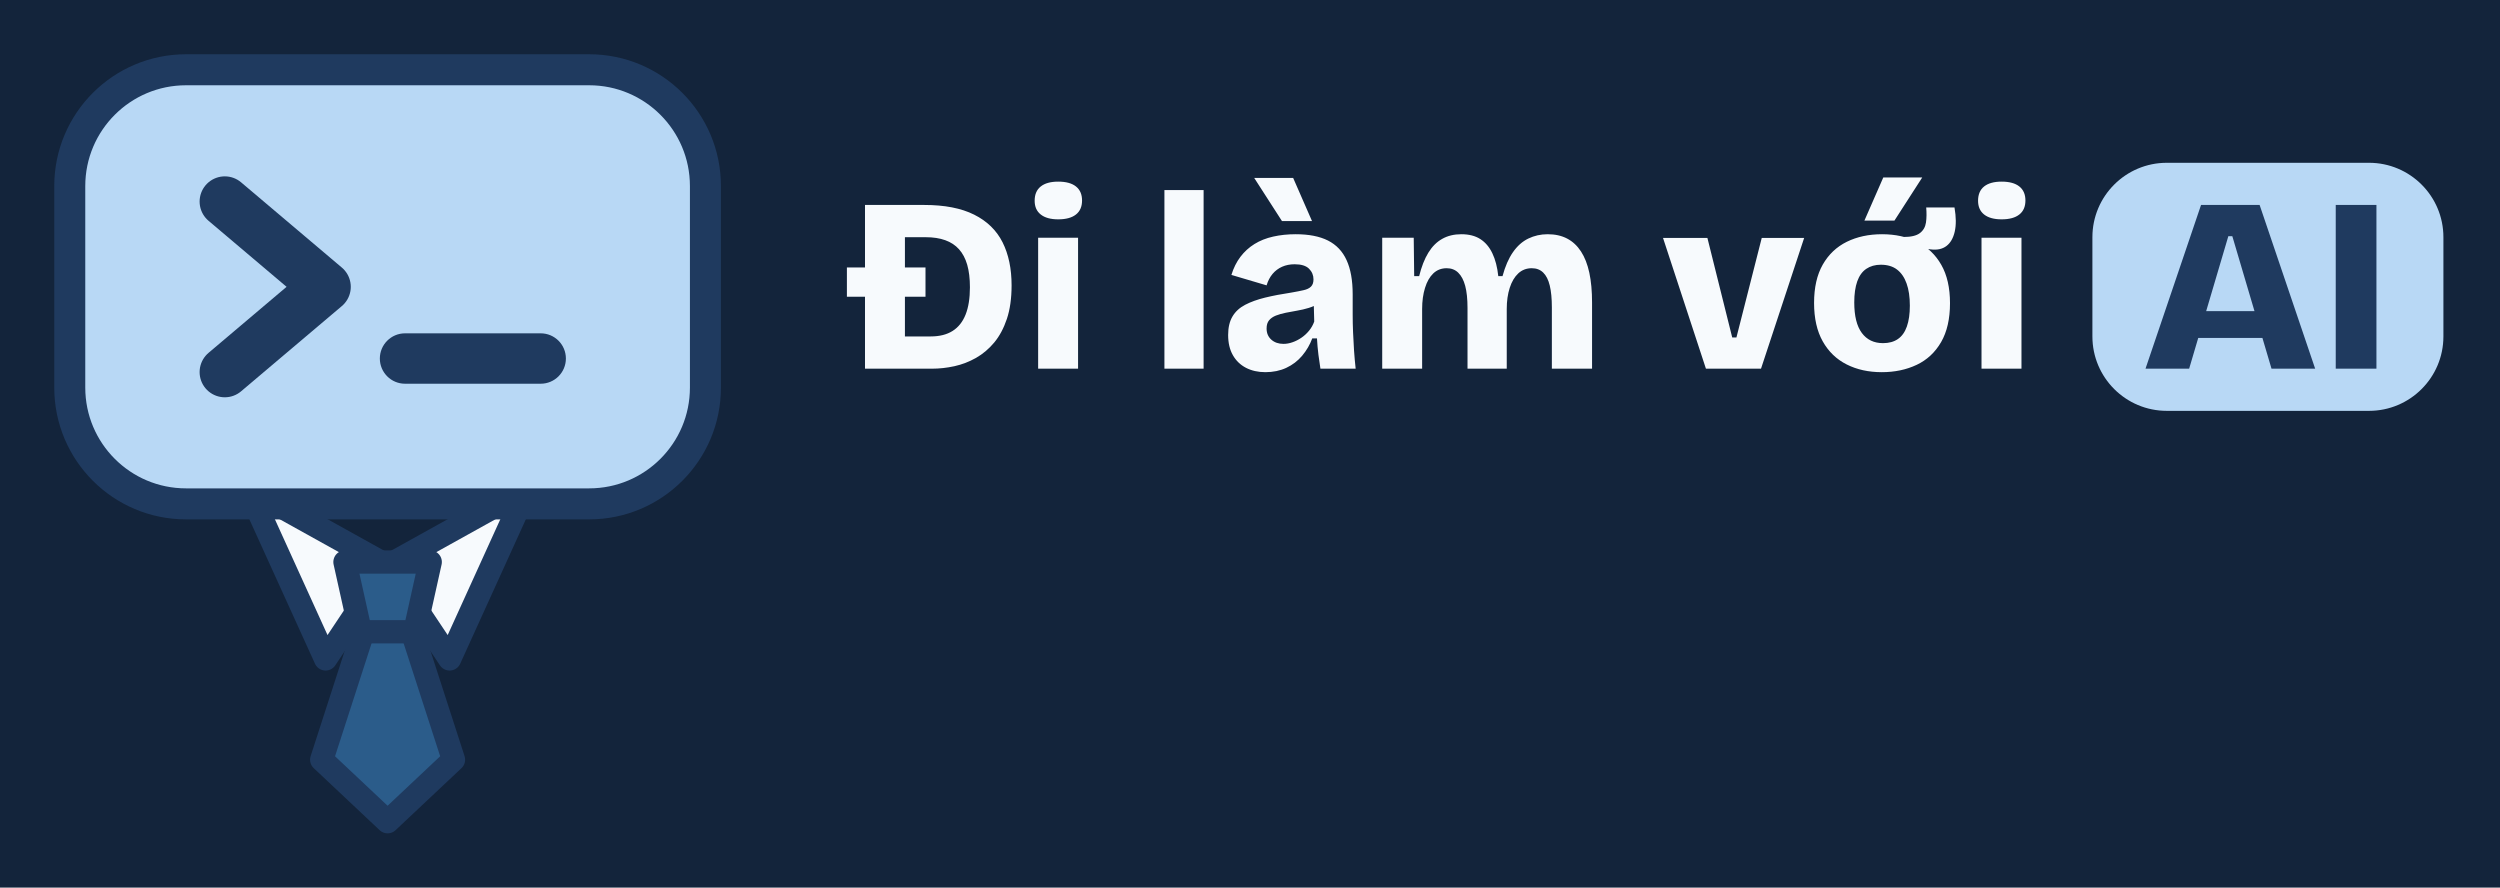
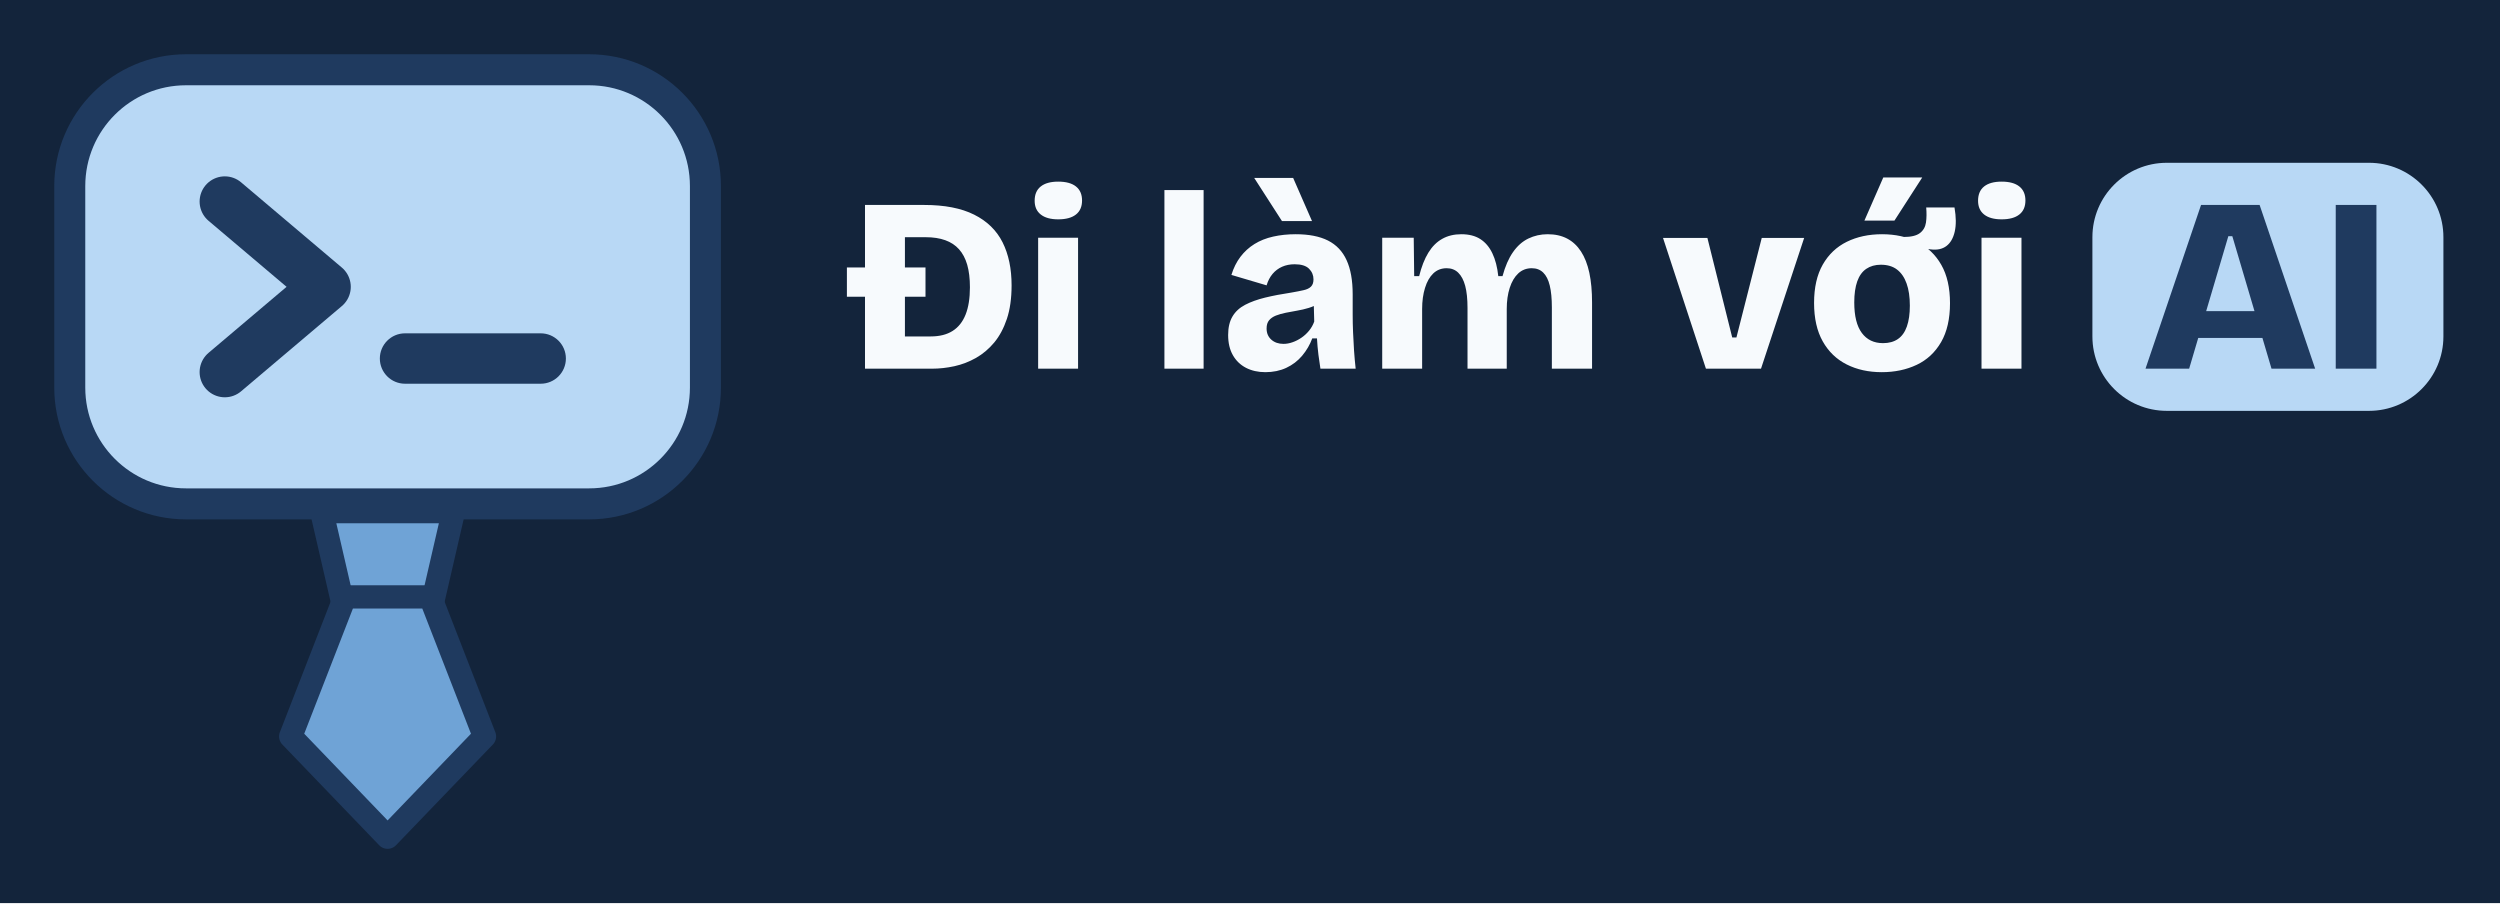
- <svg xmlns="http://www.w3.org/2000/svg" viewBox="0 0 645 229" width="645" height="229">
-   <rect width="645" height="229" fill="#13243B" />
+ <svg xmlns="http://www.w3.org/2000/svg" viewBox="0 0 645 233" width="645" height="233">
+   <rect width="645" height="233" fill="#13243B" />
  <g transform="translate(0 0)">
    <g>
-       <path d="M64 126 L100 146 L84 170 Z" fill="#F7FAFD" stroke="#1F3A5F" stroke-width="6" stroke-linejoin="round" />
-       <path d="M136 126 L100 146 L116 170 Z" fill="#F7FAFD" stroke="#1F3A5F" stroke-width="6" stroke-linejoin="round" />
-       <path d="M94 162 L106 162 L117 196 L100 212 L83 196 Z" fill="#2B5C8A" stroke="#1F3A5F" stroke-width="6" stroke-linejoin="round" />
-       <path d="M89 145 L111 145 L107 163 L93 163 Z" fill="#2B5C8A" stroke="#1F3A5F" stroke-width="6" stroke-linejoin="round" />
+       <path d="M83 132 L117 132 L111 158 L89 158 Z" fill="#6FA3D6" stroke="#1F3A5F" stroke-width="6" stroke-linejoin="round" />
+       <path d="M89 154 L111 154 L125 190 L100 216 L75 190 Z" fill="#6FA3D6" stroke="#1F3A5F" stroke-width="6" stroke-linejoin="round" />
      <rect x="18" y="18" width="164" height="112" rx="30" fill="#B8D8F5" stroke="#1F3A5F" stroke-width="8" />
      <path d="M58 52 L84 74 L58 96" fill="none" stroke="#1F3A5F" stroke-width="13" stroke-linecap="round" stroke-linejoin="round" />
      <rect x="98" y="86" width="48" height="13" rx="6.5" fill="#1F3A5F" />
    </g>
    <path d="M218.50 76.56L218.50 69.01L238.78 69.01L238.78 76.56L218.50 76.56ZM240.45 95.12L227.97 95.12L227.97 86.80L240.13 86.80Q243.52 86.80 245.76 85.39Q248 83.98 249.12 81.17Q250.24 78.35 250.24 74.13L250.24 74.13Q250.24 70.74 249.54 68.30Q248.83 65.87 247.42 64.30Q246.02 62.74 243.87 61.97Q241.73 61.20 238.85 61.20L238.85 61.20L227.97 61.20L227.97 52.88L238.46 52.88Q246.34 52.88 251.33 55.38Q256.32 57.87 258.66 62.51Q260.99 67.15 260.99 73.62L260.99 73.62Q260.99 78.61 259.78 82.26Q258.56 85.90 256.51 88.37Q254.46 90.83 251.81 92.34Q249.15 93.84 246.24 94.48Q243.33 95.12 240.45 95.12L240.45 95.12ZM233.47 95.12L223.17 95.12L223.17 52.88L233.47 52.88L233.47 95.12ZM278.14 95.12L267.84 95.12L267.84 61.33L278.14 61.33L278.14 95.12ZM273.02 56.59L273.02 56.59Q270.08 56.59 268.51 55.34Q266.94 54.10 266.94 51.79L266.94 51.79Q266.94 49.36 268.51 48.11Q270.08 46.86 273.02 46.86L273.02 46.86Q276.03 46.86 277.60 48.11Q279.17 49.36 279.17 51.73L279.17 51.73Q279.17 54.10 277.60 55.34Q276.03 56.59 273.02 56.59ZM310.53 95.12L300.42 95.12L300.42 49.04L310.53 49.04L310.53 95.12ZM326.46 96.02L326.46 96.02Q323.65 96.02 321.47 94.90Q319.30 93.78 318.08 91.63Q316.86 89.49 316.86 86.42L316.86 86.42Q316.86 83.54 317.98 81.65Q319.10 79.76 321.25 78.64Q323.39 77.52 326.40 76.78Q329.41 76.05 333.25 75.47L333.25 75.47Q335.10 75.15 336.35 74.86Q337.60 74.58 338.24 73.94Q338.88 73.30 338.88 72.08L338.88 72.08Q338.88 70.48 337.73 69.33Q336.58 68.18 334.02 68.18L334.02 68.18Q332.22 68.18 330.78 68.82Q329.34 69.46 328.32 70.67Q327.30 71.89 326.78 73.62L326.78 73.62L317.70 70.93Q318.53 68.24 320.03 66.26Q321.54 64.27 323.65 62.96Q325.76 61.65 328.48 61.04Q331.20 60.43 334.27 60.43L334.27 60.43Q339.39 60.43 342.62 62.06Q345.86 63.70 347.42 67.12Q348.99 70.54 348.99 75.92L348.99 75.92L348.99 81.10Q348.99 83.41 349.09 85.74Q349.18 88.08 349.34 90.42Q349.50 92.75 349.76 95.12L349.76 95.12L340.67 95.12Q340.42 93.65 340.16 91.57Q339.90 89.49 339.78 87.31L339.78 87.31L338.56 87.31Q337.66 89.74 335.97 91.76Q334.27 93.78 331.87 94.90Q329.47 96.02 326.46 96.02ZM331.14 88.72L331.14 88.72Q332.29 88.72 333.47 88.30Q334.66 87.89 335.74 87.15Q336.83 86.42 337.73 85.33Q338.62 84.24 339.07 82.96L339.07 82.96L338.94 77.90L340.35 78.22Q339.14 78.99 337.66 79.44Q336.19 79.89 334.69 80.14Q333.18 80.40 331.74 80.69Q330.30 80.98 329.18 81.42Q328.06 81.87 327.42 82.64Q326.78 83.41 326.78 84.75L326.78 84.75Q326.78 86.54 328.00 87.63Q329.22 88.72 331.14 88.72ZM338.50 57.04L330.75 57.04L323.58 45.90L333.63 45.90L338.50 57.04ZM366.91 95.12L356.61 95.12L356.61 73.30L356.61 61.33L364.74 61.33L364.86 71.25L366.14 71.25Q367.04 67.60 368.51 65.20Q369.98 62.80 372.10 61.62Q374.21 60.43 377.02 60.43L377.02 60.43Q379.97 60.43 381.92 61.68Q383.87 62.93 385.02 65.33Q386.18 67.73 386.56 71.25L386.56 71.25L387.65 71.25Q388.67 67.47 390.34 65.07Q392.00 62.67 394.30 61.55Q396.61 60.43 399.30 60.43L399.30 60.43Q402.18 60.43 404.32 61.55Q406.46 62.67 407.90 64.88Q409.34 67.09 410.05 70.38Q410.75 73.68 410.75 78.03L410.75 78.03L410.75 95.12L400.38 95.12L400.38 79.31Q400.38 75.92 399.84 73.68Q399.30 71.44 398.14 70.32Q396.99 69.20 395.20 69.20L395.20 69.20Q393.15 69.20 391.71 70.54Q390.27 71.89 389.50 74.29Q388.74 76.69 388.74 79.70L388.74 79.70L388.74 95.12L378.62 95.12L378.62 79.50Q378.62 75.98 378.02 73.74Q377.41 71.50 376.22 70.35Q375.04 69.20 373.25 69.20L373.25 69.20Q371.20 69.20 369.79 70.54Q368.38 71.89 367.65 74.29Q366.91 76.69 366.91 79.70L366.91 79.70L366.91 95.12ZM454.34 95.12L440.13 95.12L429.06 61.39L440.51 61.39L446.91 87.06L448.00 87.06L454.53 61.39L465.47 61.39L454.34 95.12ZM498.11 64.34L498.11 64.34L491.14 63.38L491.14 61.14Q494.02 61.14 495.33 60.14Q496.64 59.15 496.90 57.42Q497.15 55.70 496.96 53.52L496.96 53.52L504.26 53.52Q504.90 57.23 504.32 59.76Q503.74 62.29 502.18 63.47Q500.61 64.66 498.11 64.34ZM485.50 96.02L485.50 96.02Q480.38 96.02 476.45 94.03Q472.51 92.05 470.27 88.08Q468.03 84.11 468.03 78.16L468.03 78.16Q468.03 72.21 470.27 68.27Q472.51 64.34 476.48 62.38Q480.45 60.43 485.57 60.43L485.57 60.43Q490.69 60.43 494.66 62.42Q498.62 64.40 500.86 68.34Q503.10 72.27 503.10 78.22L503.10 78.22Q503.10 84.30 500.80 88.27Q498.50 92.24 494.50 94.13Q490.50 96.02 485.50 96.02ZM485.82 88.53L485.82 88.53Q488.13 88.53 489.66 87.47Q491.20 86.42 491.97 84.24Q492.74 82.06 492.74 78.86L492.74 78.86Q492.74 75.47 491.90 73.14Q491.07 70.80 489.44 69.55Q487.81 68.30 485.25 68.30L485.25 68.30Q483.07 68.30 481.50 69.36Q479.94 70.42 479.17 72.59Q478.40 74.77 478.40 78.03L478.40 78.03Q478.40 83.28 480.35 85.90Q482.30 88.53 485.82 88.53ZM495.94 45.78L488.77 56.91L481.02 56.91L485.89 45.78L495.94 45.78ZM521.54 95.12L511.23 95.12L511.23 61.33L521.54 61.33L521.54 95.12ZM516.42 56.59L516.42 56.59Q513.47 56.59 511.90 55.34Q510.34 54.10 510.34 51.79L510.34 51.79Q510.34 49.36 511.90 48.11Q513.47 46.86 516.42 46.86L516.42 46.86Q519.42 46.86 520.99 48.11Q522.56 49.36 522.56 51.73L522.56 51.73Q522.56 54.10 520.99 55.34Q519.42 56.59 516.42 56.59Z" fill="#F7FAFD" />
    <rect x="539.84" y="42" width="90.56" height="64" rx="19.2" fill="#B8D8F5" />
    <path d="M564.80 95.12L553.54 95.12L567.87 52.88L582.98 52.88L597.31 95.12L586.05 95.12L575.94 60.94L574.91 60.94L564.80 95.12ZM590.34 87.18L562.05 87.18L562.05 80.27L590.34 80.27L590.34 87.18ZM613.12 95.12L602.62 95.12L602.62 52.88L613.12 52.88L613.12 95.12Z" fill="#1F3A5F" />
  </g>
</svg>
